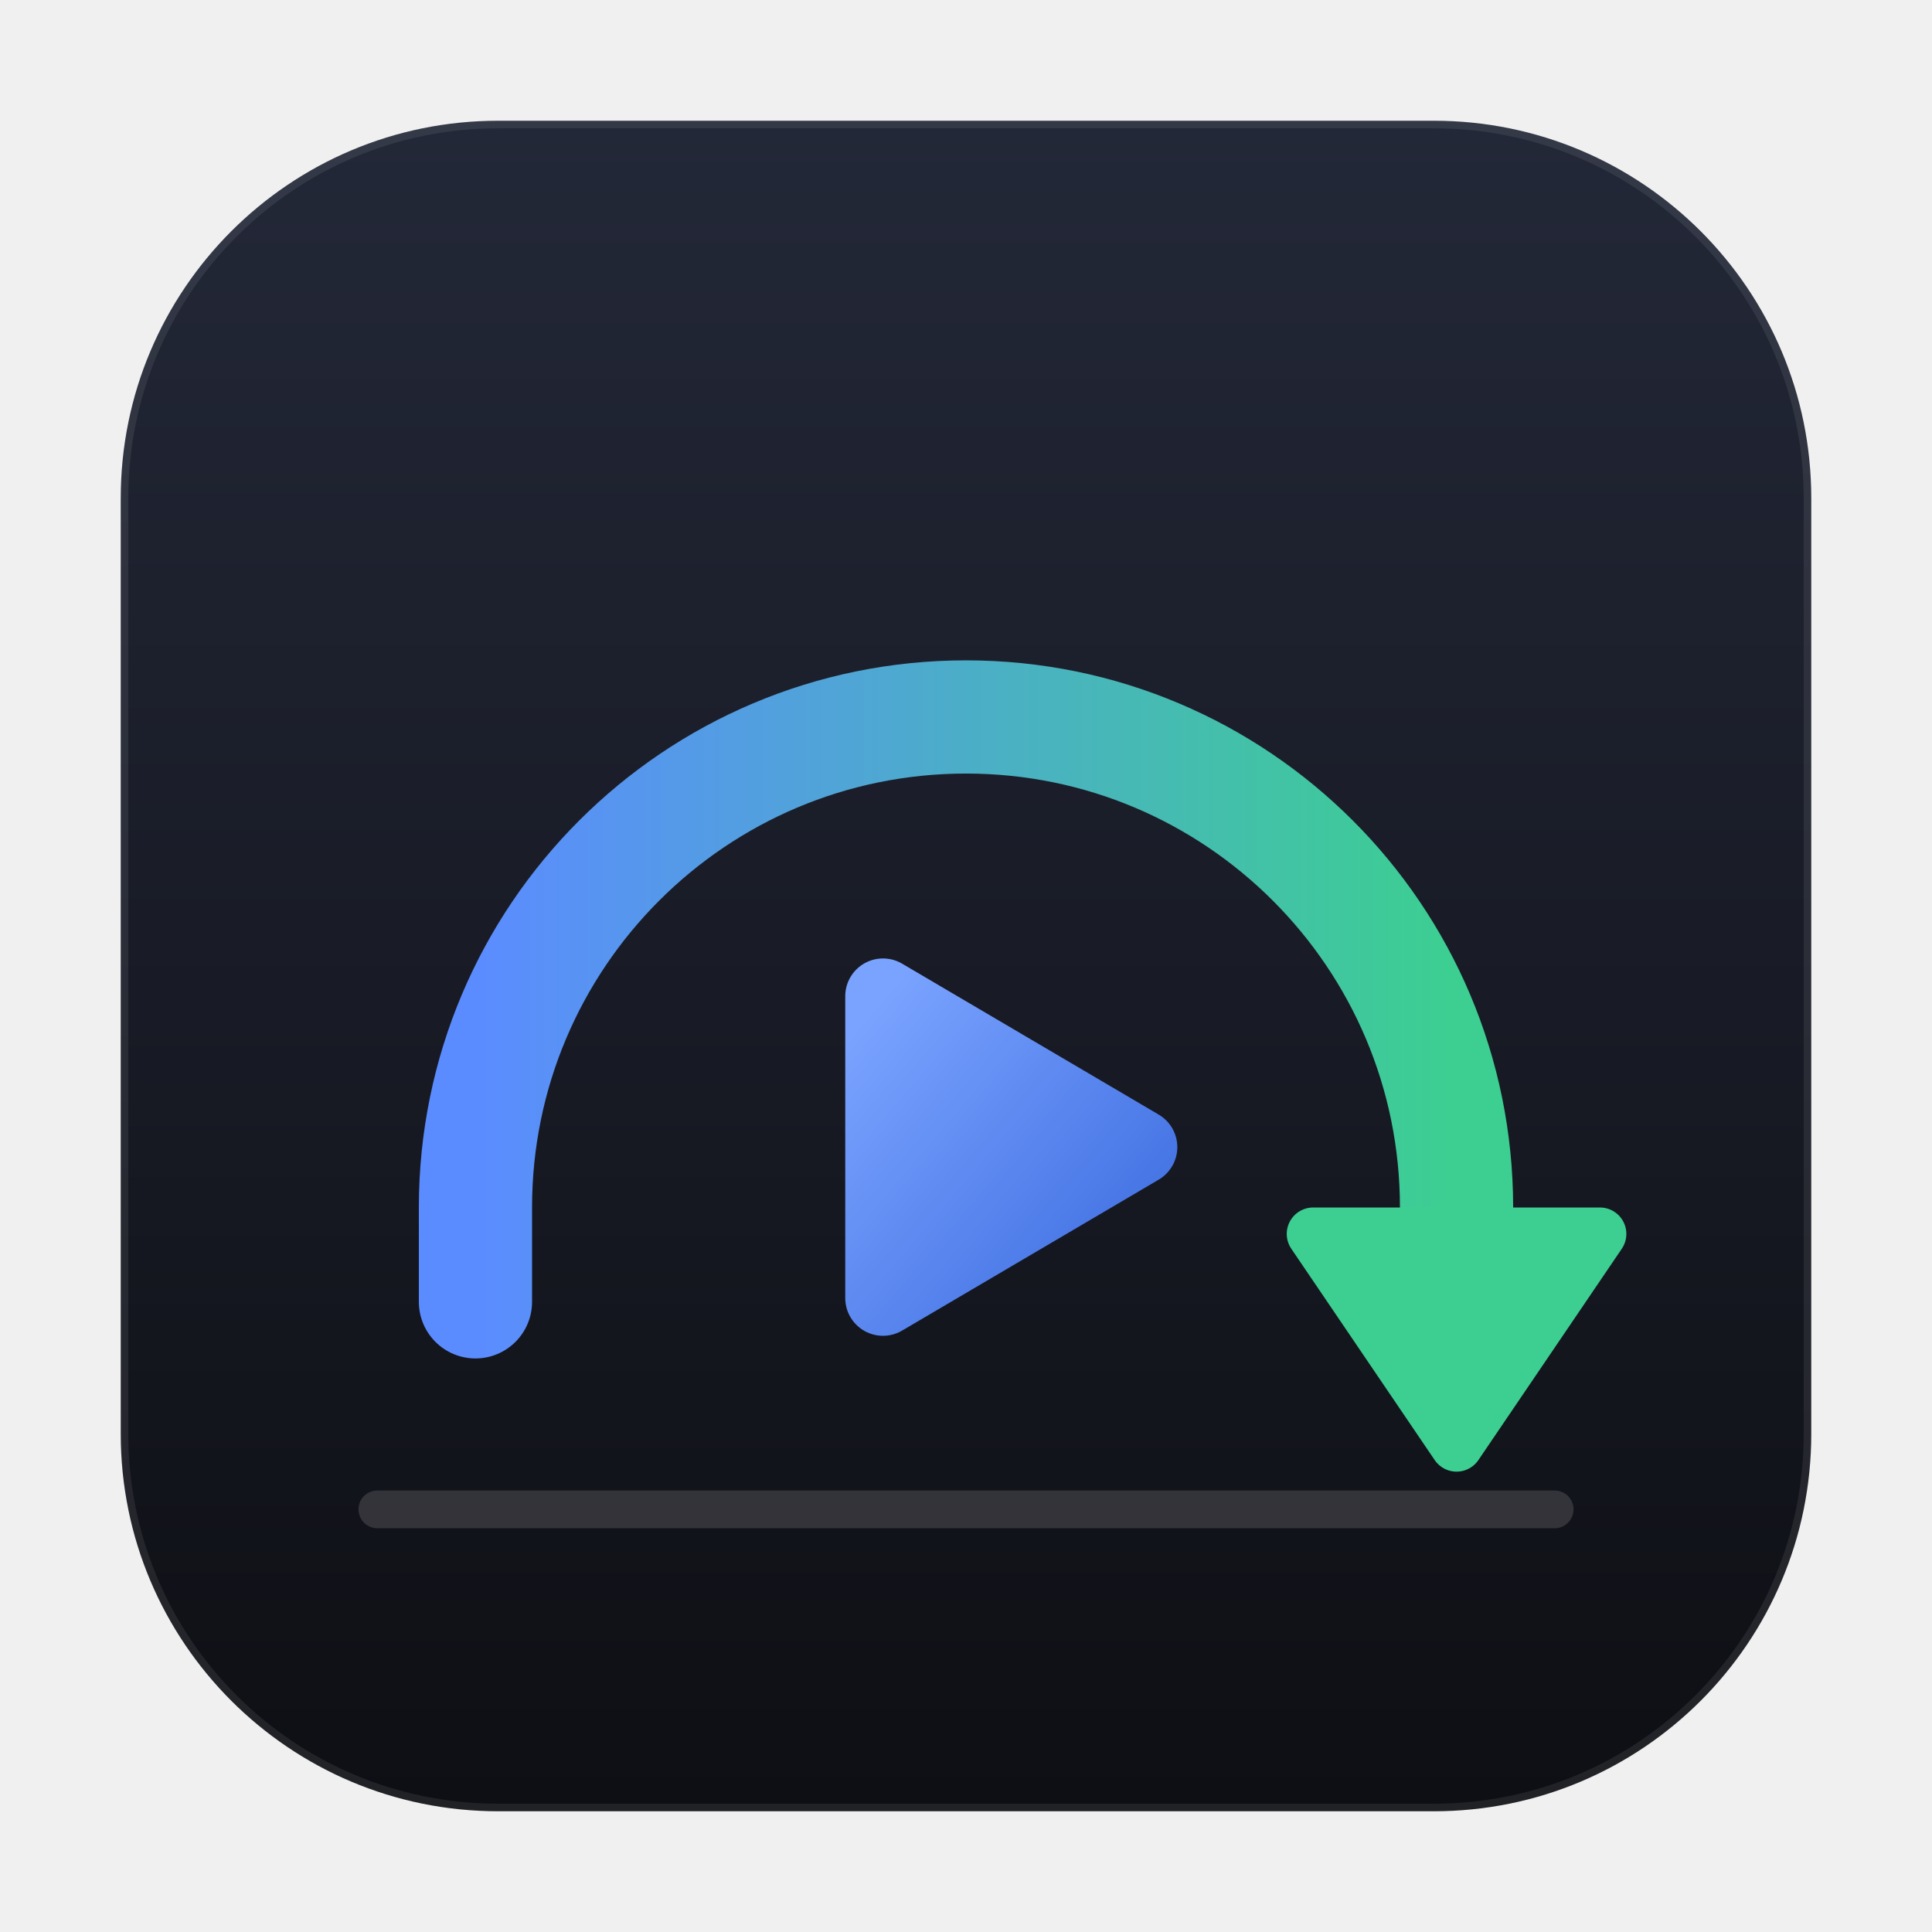
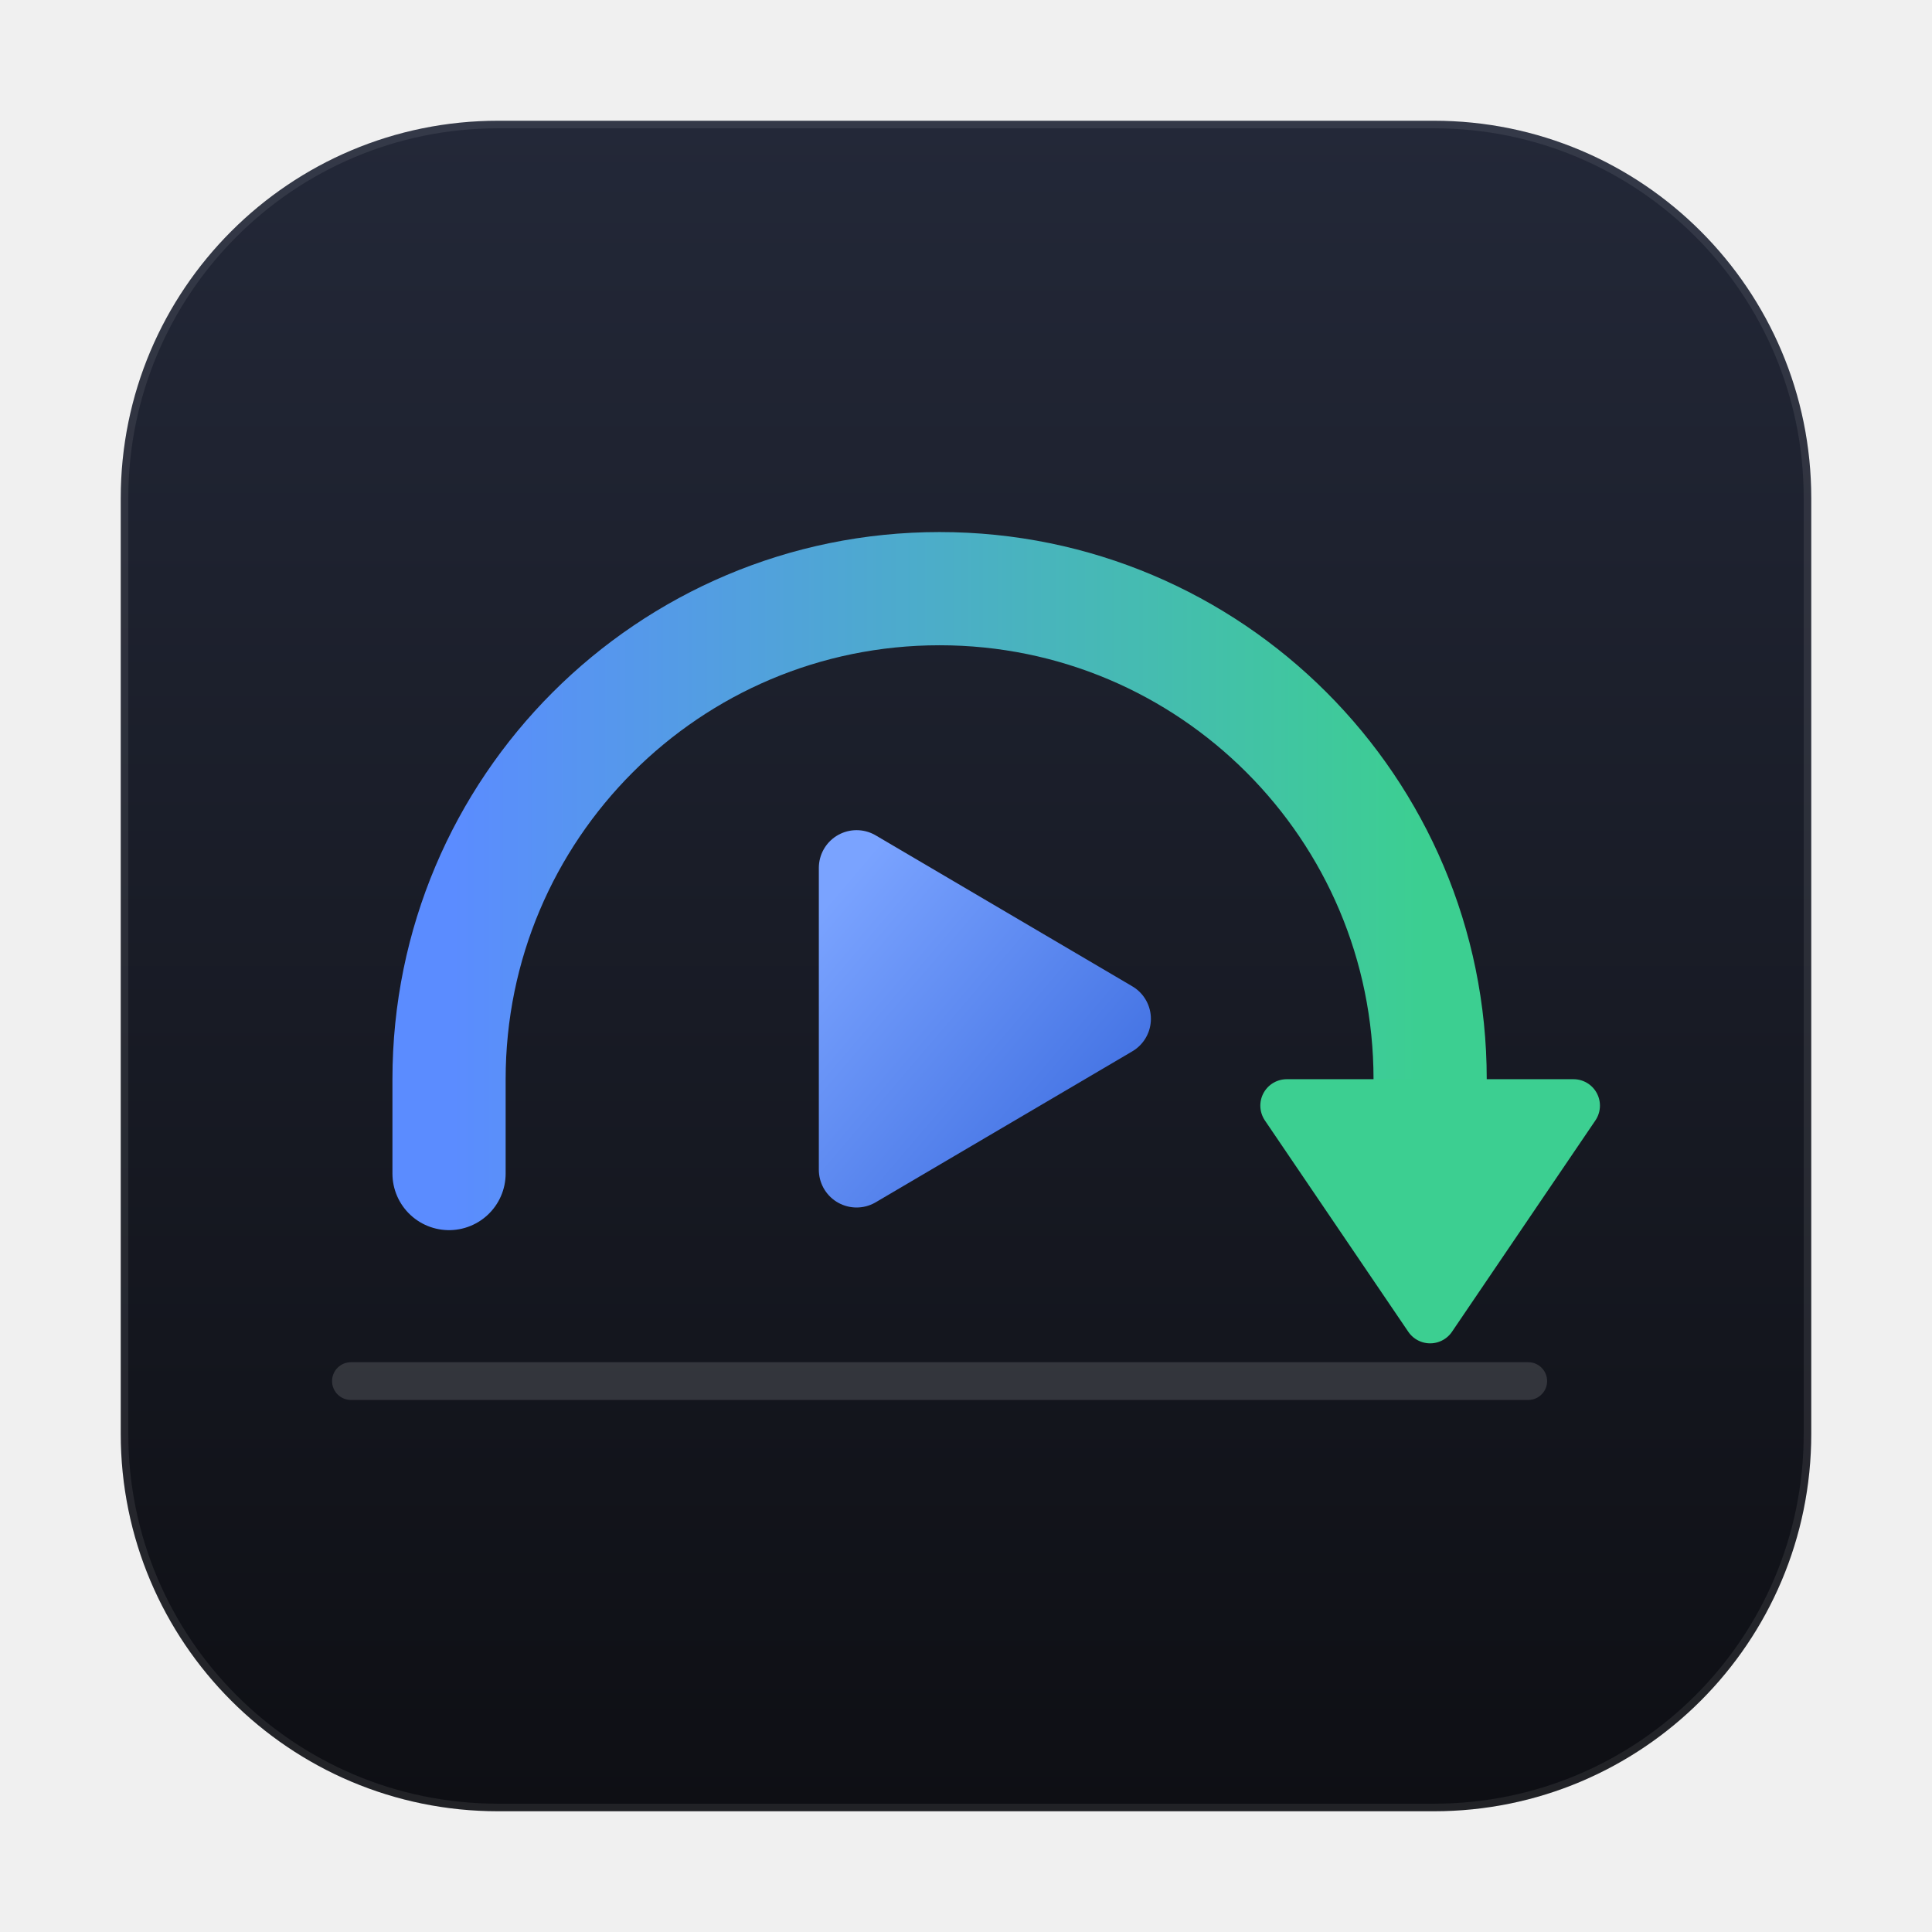
<svg xmlns="http://www.w3.org/2000/svg" viewBox="0 0 1024 1024" width="1024" height="1024">
  <defs>
    <linearGradient id="bg" x1="0" y1="0" x2="0" y2="1">
      <stop offset="0" stop-color="#232838" />
      <stop offset="1" stop-color="#0e0f14" />
    </linearGradient>
    <linearGradient id="hop" x1="0" y1="0" x2="1" y2="0">
      <stop offset="0" stop-color="#5b8cff" />
      <stop offset="1" stop-color="#3ccf91" />
    </linearGradient>
    <linearGradient id="play" x1="0" y1="0" x2="1" y2="1">
      <stop offset="0" stop-color="#7aa3ff" />
      <stop offset="1" stop-color="#3d6de0" />
    </linearGradient>
  </defs>
  <path d="M 264 64 H 760 A 200 200 0 0 1 960 264 V 760 A 200 200 0 0 1 760 960 H 264 A 200 200 0 0 1 64 760 V 264 A 200 200 0 0 1 264 64 Z" fill="url(#bg)" />
  <path d="M 264 66 H 760 A 198 198 0 0 1 958 264 V 760 A 198 198 0 0 1 760 958 H 264 A 198 198 0 0 1 66 760 V 264 A 198 198 0 0 1 264 66 Z" fill="none" stroke="#ffffff" stroke-opacity="0.08" stroke-width="4" />
-   <path d="M 200 800 H 824" stroke="#ffffff" stroke-opacity="0.14" stroke-width="20" stroke-linecap="round" />
-   <path d="M 252 690 V 640 A 260 260 0 0 1 772 640 V 660" fill="none" stroke="url(#hop)" stroke-width="60" stroke-linecap="round" stroke-linejoin="round" />
-   <polygon points="696,654 848,654 772,766" fill="#3ccf91" stroke="#3ccf91" stroke-width="28" stroke-linejoin="round" />
-   <polygon points="468,528 468,688 604,608" fill="url(#play)" stroke="url(#play)" stroke-width="40" stroke-linejoin="round" />
+   <path d="M 186 732 H 810" stroke="#ffffff" stroke-opacity="0.14" stroke-width="20" stroke-linecap="round" />
+   <path d="M 238 622 V 572 A 260 260 0 0 1 758 572 V 592" fill="none" stroke="url(#hop)" stroke-width="60" stroke-linecap="round" stroke-linejoin="round" />
+   <polygon points="682,586 834,586 758,698" fill="#3ccf91" stroke="#3ccf91" stroke-width="28" stroke-linejoin="round" />
+   <polygon points="454,460 454,620 590,540" fill="url(#play)" stroke="url(#play)" stroke-width="40" stroke-linejoin="round" />
</svg>
